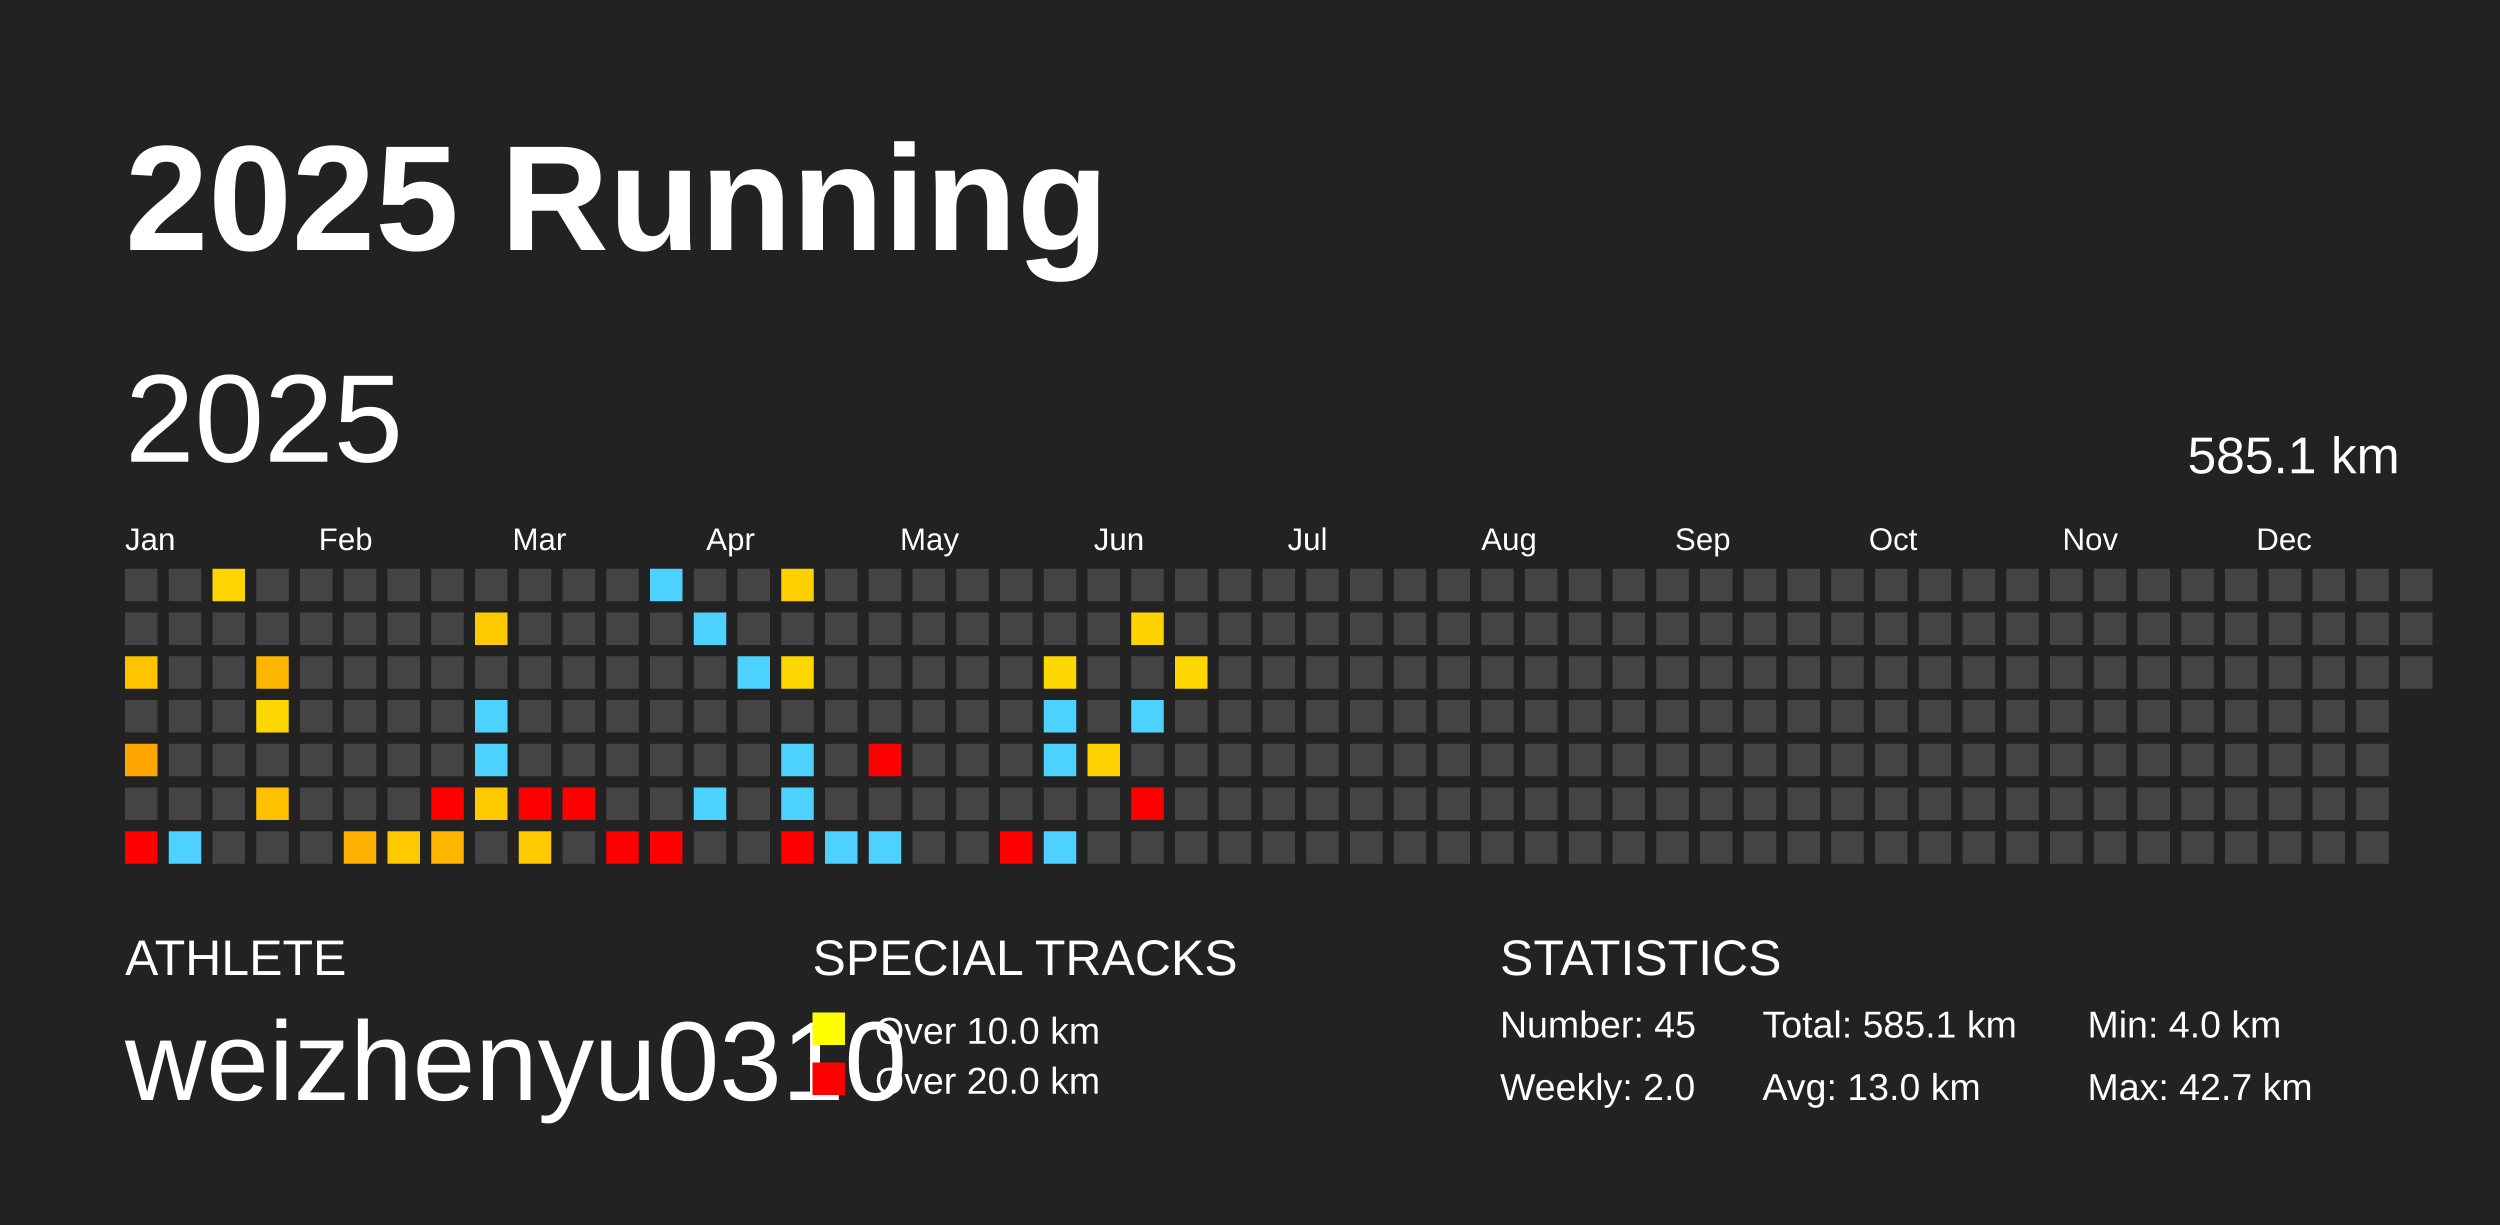
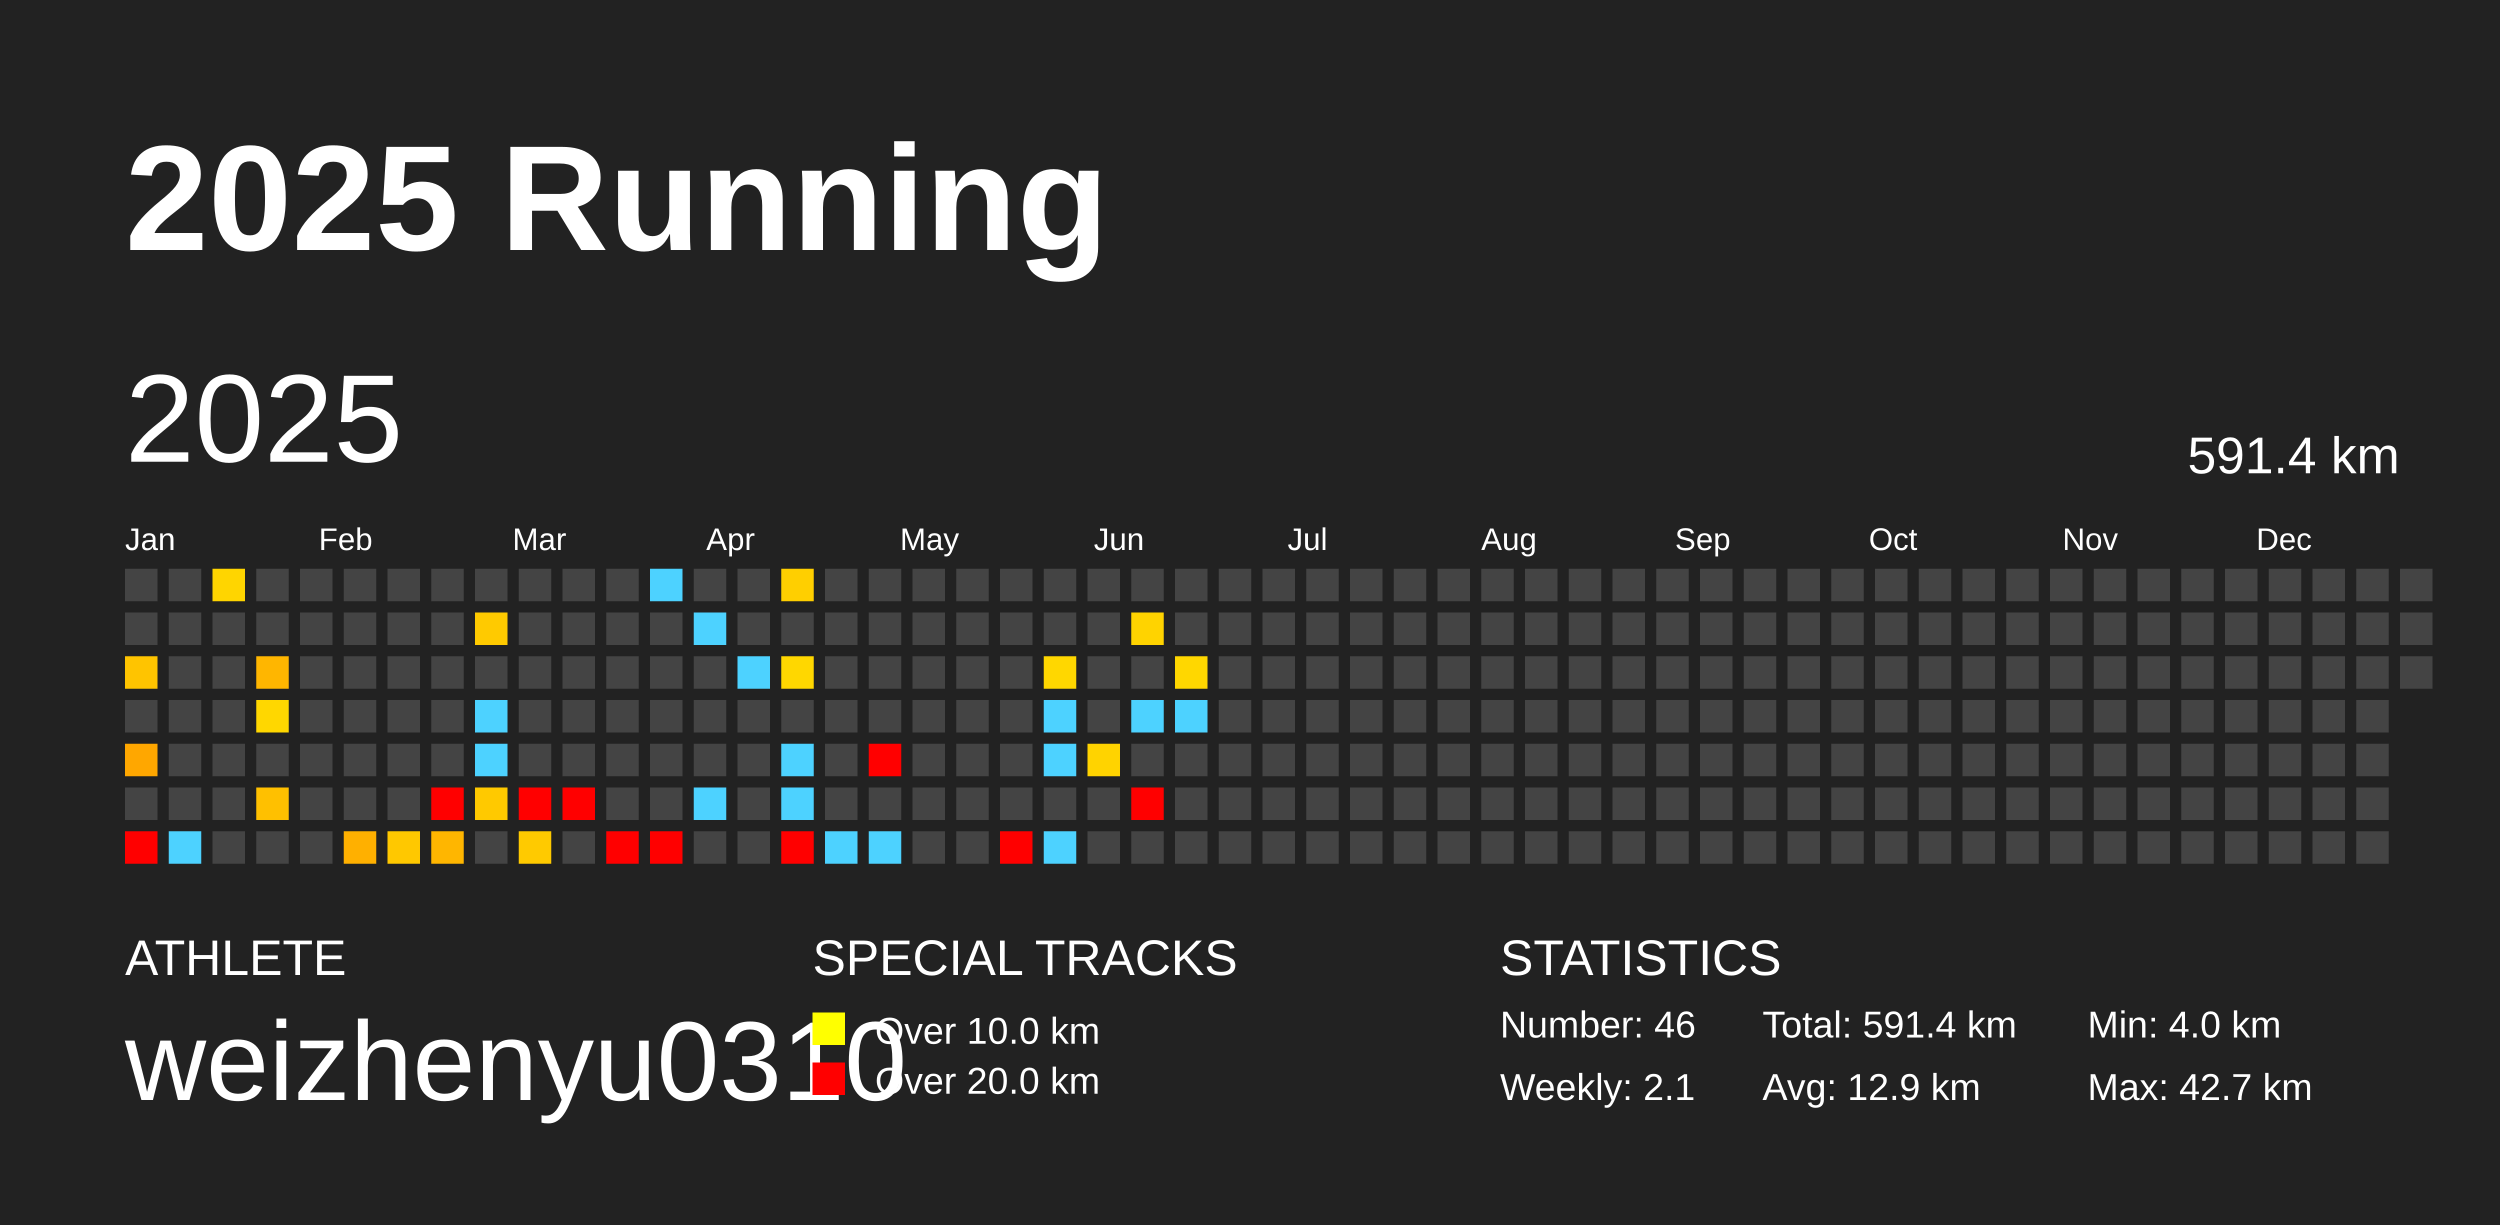
<svg xmlns="http://www.w3.org/2000/svg" baseProfile="full" height="98mm" version="1.1" viewBox="0,0,200,98" width="200mm">
  <defs />
  <rect fill="#222222" height="98" width="200" x="0" y="0" />
  <text fill="#FFFFFF" style="font-size:12px; font-family:Arial; font-weight:bold;" x="10" y="20">2025 Running</text>
  <text fill="#FFFFFF" style="font-size:4px; font-family:Arial" x="10" y="78">ATHLETE</text>
  <text fill="#FFFFFF" style="font-size:9px; font-family:Arial" x="10" y="88">weizhenyu0310</text>
  <text fill="#FFFFFF" style="font-size:4px; font-family:Arial" x="65" y="78">SPECIAL TRACKS</text>
  <rect fill="yellow" height="2.6" width="2.6" x="65" y="81" />
  <text fill="#FFFFFF" style="font-size:3px; font-family:Arial" x="70" y="83.5">Over 10.0 km</text>
  <rect fill="red" height="2.6" width="2.6" x="65" y="85" />
  <text fill="#FFFFFF" style="font-size:3px; font-family:Arial" x="70" y="87.5">Over 20.0 km</text>
  <text fill="#FFFFFF" style="font-size:4px; font-family:Arial" x="120" y="78">STATISTICS</text>
-   <text fill="#FFFFFF" style="font-size:3px; font-family:Arial" x="120" y="83">Number: 45</text>
-   <text fill="#FFFFFF" style="font-size:3px; font-family:Arial" x="120" y="88">Weekly: 2.0</text>
-   <text fill="#FFFFFF" style="font-size:3px; font-family:Arial" x="141" y="83">Total: 585.1 km</text>
-   <text fill="#FFFFFF" style="font-size:3px; font-family:Arial" x="141" y="88">Avg: 13.0 km</text>
+   <text fill="#FFFFFF" style="font-size:3px; font-family:Arial" x="120" y="83">Number: 46</text>
+   <text fill="#FFFFFF" style="font-size:3px; font-family:Arial" x="120" y="88">Weekly: 2.1</text>
+   <text fill="#FFFFFF" style="font-size:3px; font-family:Arial" x="141" y="83">Total: 591.4 km</text>
+   <text fill="#FFFFFF" style="font-size:3px; font-family:Arial" x="141" y="88">Avg: 12.9 km</text>
  <text fill="#FFFFFF" style="font-size:3px; font-family:Arial" x="167" y="83">Min: 4.0 km</text>
  <text fill="#FFFFFF" style="font-size:3px; font-family:Arial" x="167" y="88">Max: 42.7 km</text>
  <text dominant-baseline="hanging" fill="#FFFFFF" style="font-size:10.0px; font-family:Arial;" x="10" y="30">2025</text>
-   <text dominant-baseline="hanging" fill="#FFFFFF" style="font-size:4.125px; font-family:Arial;" x="175" y="35">585.1 km</text>
+   <text dominant-baseline="hanging" fill="#FFFFFF" style="font-size:4.125px; font-family:Arial;" x="175" y="35">591.4 km</text>
  <text fill="#FFFFFF" style="font-size:2.5px; font-family:Arial" x="10.0" y="44">Jan</text>
  <text fill="#FFFFFF" style="font-size:2.5px; font-family:Arial" x="25.5" y="44">Feb</text>
  <text fill="#FFFFFF" style="font-size:2.5px; font-family:Arial" x="41.0" y="44">Mar</text>
  <text fill="#FFFFFF" style="font-size:2.5px; font-family:Arial" x="56.5" y="44">Apr</text>
  <text fill="#FFFFFF" style="font-size:2.5px; font-family:Arial" x="72.0" y="44">May</text>
  <text fill="#FFFFFF" style="font-size:2.5px; font-family:Arial" x="87.5" y="44">Jun</text>
  <text fill="#FFFFFF" style="font-size:2.5px; font-family:Arial" x="103.0" y="44">Jul</text>
  <text fill="#FFFFFF" style="font-size:2.5px; font-family:Arial" x="118.5" y="44">Aug</text>
  <text fill="#FFFFFF" style="font-size:2.5px; font-family:Arial" x="134.0" y="44">Sep</text>
  <text fill="#FFFFFF" style="font-size:2.5px; font-family:Arial" x="149.5" y="44">Oct</text>
  <text fill="#FFFFFF" style="font-size:2.5px; font-family:Arial" x="165.0" y="44">Nov</text>
  <text fill="#FFFFFF" style="font-size:2.5px; font-family:Arial" x="180.5" y="44">Dec</text>
  <rect fill="#444444" height="2.6" width="2.6" x="10.0" y="45.5" />
  <rect fill="#444444" height="2.6" width="2.6" x="10.0" y="49.0" />
  <rect fill="#ffc400" height="2.6" width="2.6" x="10.0" y="52.5" />
  <rect fill="#444444" height="2.6" width="2.6" x="10.0" y="56.0" />
  <rect fill="#ffa700" height="2.6" width="2.6" x="10.0" y="59.5" />
  <rect fill="#444444" height="2.6" width="2.6" x="10.0" y="63.0" />
  <rect fill="red" height="2.6" width="2.6" x="10.0" y="66.5" />
  <rect fill="#444444" height="2.6" width="2.6" x="13.5" y="45.5" />
  <rect fill="#444444" height="2.6" width="2.6" x="13.5" y="49.0" />
  <rect fill="#444444" height="2.6" width="2.6" x="13.5" y="52.5" />
  <rect fill="#444444" height="2.6" width="2.6" x="13.5" y="56.0" />
  <rect fill="#444444" height="2.6" width="2.6" x="13.5" y="59.5" />
  <rect fill="#444444" height="2.6" width="2.6" x="13.5" y="63.0" />
  <rect fill="#4dd2ff" height="2.6" width="2.6" x="13.5" y="66.5" />
  <rect fill="#ffd500" height="2.6" width="2.6" x="17.0" y="45.5" />
  <rect fill="#444444" height="2.6" width="2.6" x="17.0" y="49.0" />
  <rect fill="#444444" height="2.6" width="2.6" x="17.0" y="52.5" />
  <rect fill="#444444" height="2.6" width="2.6" x="17.0" y="56.0" />
  <rect fill="#444444" height="2.6" width="2.6" x="17.0" y="59.5" />
  <rect fill="#444444" height="2.6" width="2.6" x="17.0" y="63.0" />
  <rect fill="#444444" height="2.6" width="2.6" x="17.0" y="66.5" />
  <rect fill="#444444" height="2.6" width="2.6" x="20.5" y="45.5" />
  <rect fill="#444444" height="2.6" width="2.6" x="20.5" y="49.0" />
  <rect fill="#ffb600" height="2.6" width="2.6" x="20.5" y="52.5" />
  <rect fill="#ffd700" height="2.6" width="2.6" x="20.5" y="56.0" />
  <rect fill="#444444" height="2.6" width="2.6" x="20.5" y="59.5" />
  <rect fill="#ffc000" height="2.6" width="2.6" x="20.5" y="63.0" />
  <rect fill="#444444" height="2.6" width="2.6" x="20.5" y="66.5" />
  <rect fill="#444444" height="2.6" width="2.6" x="24.0" y="45.5" />
  <rect fill="#444444" height="2.6" width="2.6" x="24.0" y="49.0" />
  <rect fill="#444444" height="2.6" width="2.6" x="24.0" y="52.5" />
  <rect fill="#444444" height="2.6" width="2.6" x="24.0" y="56.0" />
  <rect fill="#444444" height="2.6" width="2.6" x="24.0" y="59.5" />
  <rect fill="#444444" height="2.6" width="2.6" x="24.0" y="63.0" />
  <rect fill="#444444" height="2.6" width="2.6" x="24.0" y="66.5" />
  <rect fill="#444444" height="2.6" width="2.6" x="27.5" y="45.5" />
  <rect fill="#444444" height="2.6" width="2.6" x="27.5" y="49.0" />
  <rect fill="#444444" height="2.6" width="2.6" x="27.5" y="52.5" />
  <rect fill="#444444" height="2.6" width="2.6" x="27.5" y="56.0" />
  <rect fill="#444444" height="2.6" width="2.6" x="27.5" y="59.5" />
  <rect fill="#444444" height="2.6" width="2.6" x="27.5" y="63.0" />
  <rect fill="#ffb000" height="2.6" width="2.6" x="27.5" y="66.5" />
  <rect fill="#444444" height="2.6" width="2.6" x="31.0" y="45.5" />
  <rect fill="#444444" height="2.6" width="2.6" x="31.0" y="49.0" />
  <rect fill="#444444" height="2.6" width="2.6" x="31.0" y="52.5" />
  <rect fill="#444444" height="2.6" width="2.6" x="31.0" y="56.0" />
  <rect fill="#444444" height="2.6" width="2.6" x="31.0" y="59.5" />
  <rect fill="#444444" height="2.6" width="2.6" x="31.0" y="63.0" />
  <rect fill="#ffc800" height="2.6" width="2.6" x="31.0" y="66.5" />
  <rect fill="#444444" height="2.6" width="2.6" x="34.5" y="45.5" />
  <rect fill="#444444" height="2.6" width="2.6" x="34.5" y="49.0" />
  <rect fill="#444444" height="2.6" width="2.6" x="34.5" y="52.5" />
  <rect fill="#444444" height="2.6" width="2.6" x="34.5" y="56.0" />
  <rect fill="#444444" height="2.6" width="2.6" x="34.5" y="59.5" />
  <rect fill="red" height="2.6" width="2.6" x="34.5" y="63.0" />
  <rect fill="#ffb600" height="2.6" width="2.6" x="34.5" y="66.5" />
  <rect fill="#444444" height="2.6" width="2.6" x="38.0" y="45.5" />
  <rect fill="#ffca00" height="2.6" width="2.6" x="38.0" y="49.0" />
  <rect fill="#444444" height="2.6" width="2.6" x="38.0" y="52.5" />
  <rect fill="#4dd2ff" height="2.6" width="2.6" x="38.0" y="56.0" />
  <rect fill="#4dd2ff" height="2.6" width="2.6" x="38.0" y="59.5" />
  <rect fill="#ffc900" height="2.6" width="2.6" x="38.0" y="63.0" />
  <rect fill="#444444" height="2.6" width="2.6" x="38.0" y="66.5" />
  <rect fill="#444444" height="2.6" width="2.6" x="41.5" y="45.5" />
  <rect fill="#444444" height="2.6" width="2.6" x="41.5" y="49.0" />
  <rect fill="#444444" height="2.6" width="2.6" x="41.5" y="52.5" />
  <rect fill="#444444" height="2.6" width="2.6" x="41.5" y="56.0" />
  <rect fill="#444444" height="2.6" width="2.6" x="41.5" y="59.5" />
  <rect fill="red" height="2.6" width="2.6" x="41.5" y="63.0" />
  <rect fill="#ffca00" height="2.6" width="2.6" x="41.5" y="66.5" />
  <rect fill="#444444" height="2.6" width="2.6" x="45.0" y="45.5" />
  <rect fill="#444444" height="2.6" width="2.6" x="45.0" y="49.0" />
  <rect fill="#444444" height="2.6" width="2.6" x="45.0" y="52.5" />
  <rect fill="#444444" height="2.6" width="2.6" x="45.0" y="56.0" />
  <rect fill="#444444" height="2.6" width="2.6" x="45.0" y="59.5" />
  <rect fill="red" height="2.6" width="2.6" x="45.0" y="63.0" />
  <rect fill="#444444" height="2.6" width="2.6" x="45.0" y="66.5" />
  <rect fill="#444444" height="2.6" width="2.6" x="48.5" y="45.5" />
  <rect fill="#444444" height="2.6" width="2.6" x="48.5" y="49.0" />
  <rect fill="#444444" height="2.6" width="2.6" x="48.5" y="52.5" />
  <rect fill="#444444" height="2.6" width="2.6" x="48.5" y="56.0" />
  <rect fill="#444444" height="2.6" width="2.6" x="48.5" y="59.5" />
  <rect fill="#444444" height="2.6" width="2.6" x="48.5" y="63.0" />
  <rect fill="red" height="2.6" width="2.6" x="48.5" y="66.5" />
  <rect fill="#4dd2ff" height="2.6" width="2.6" x="52.0" y="45.5" />
  <rect fill="#444444" height="2.6" width="2.6" x="52.0" y="49.0" />
  <rect fill="#444444" height="2.6" width="2.6" x="52.0" y="52.5" />
  <rect fill="#444444" height="2.6" width="2.6" x="52.0" y="56.0" />
  <rect fill="#444444" height="2.6" width="2.6" x="52.0" y="59.5" />
  <rect fill="#444444" height="2.6" width="2.6" x="52.0" y="63.0" />
  <rect fill="red" height="2.6" width="2.6" x="52.0" y="66.5" />
  <rect fill="#444444" height="2.6" width="2.6" x="55.5" y="45.5" />
  <rect fill="#4dd2ff" height="2.6" width="2.6" x="55.5" y="49.0" />
  <rect fill="#444444" height="2.6" width="2.6" x="55.5" y="52.5" />
  <rect fill="#444444" height="2.6" width="2.6" x="55.5" y="56.0" />
  <rect fill="#444444" height="2.6" width="2.6" x="55.5" y="59.5" />
  <rect fill="#4dd2ff" height="2.6" width="2.6" x="55.5" y="63.0" />
  <rect fill="#444444" height="2.6" width="2.6" x="55.5" y="66.5" />
  <rect fill="#444444" height="2.6" width="2.6" x="59.0" y="45.5" />
  <rect fill="#444444" height="2.6" width="2.6" x="59.0" y="49.0" />
  <rect fill="#4dd2ff" height="2.6" width="2.6" x="59.0" y="52.5" />
  <rect fill="#444444" height="2.6" width="2.6" x="59.0" y="56.0" />
  <rect fill="#444444" height="2.6" width="2.6" x="59.0" y="59.5" />
  <rect fill="#444444" height="2.6" width="2.6" x="59.0" y="63.0" />
  <rect fill="#444444" height="2.6" width="2.6" x="59.0" y="66.5" />
  <rect fill="#ffcf00" height="2.6" width="2.6" x="62.5" y="45.5" />
  <rect fill="#444444" height="2.6" width="2.6" x="62.5" y="49.0" />
  <rect fill="#ffd700" height="2.6" width="2.6" x="62.5" y="52.5" />
  <rect fill="#444444" height="2.6" width="2.6" x="62.5" y="56.0" />
  <rect fill="#4dd2ff" height="2.6" width="2.6" x="62.5" y="59.5" />
  <rect fill="#4dd2ff" height="2.6" width="2.6" x="62.5" y="63.0" />
  <rect fill="red" height="2.6" width="2.6" x="62.5" y="66.5" />
  <rect fill="#444444" height="2.6" width="2.6" x="66.0" y="45.5" />
  <rect fill="#444444" height="2.6" width="2.6" x="66.0" y="49.0" />
  <rect fill="#444444" height="2.6" width="2.6" x="66.0" y="52.5" />
  <rect fill="#444444" height="2.6" width="2.6" x="66.0" y="56.0" />
  <rect fill="#444444" height="2.6" width="2.6" x="66.0" y="59.5" />
  <rect fill="#444444" height="2.6" width="2.6" x="66.0" y="63.0" />
  <rect fill="#4dd2ff" height="2.6" width="2.6" x="66.0" y="66.5" />
  <rect fill="#444444" height="2.6" width="2.6" x="69.5" y="45.5" />
  <rect fill="#444444" height="2.6" width="2.6" x="69.5" y="49.0" />
  <rect fill="#444444" height="2.6" width="2.6" x="69.5" y="52.5" />
  <rect fill="#444444" height="2.6" width="2.6" x="69.5" y="56.0" />
  <rect fill="red" height="2.6" width="2.6" x="69.5" y="59.5" />
  <rect fill="#444444" height="2.6" width="2.6" x="69.5" y="63.0" />
  <rect fill="#4dd2ff" height="2.6" width="2.6" x="69.5" y="66.5" />
  <rect fill="#444444" height="2.6" width="2.6" x="73.0" y="45.5" />
  <rect fill="#444444" height="2.6" width="2.6" x="73.0" y="49.0" />
  <rect fill="#444444" height="2.6" width="2.6" x="73.0" y="52.5" />
  <rect fill="#444444" height="2.6" width="2.6" x="73.0" y="56.0" />
  <rect fill="#444444" height="2.6" width="2.6" x="73.0" y="59.5" />
  <rect fill="#444444" height="2.6" width="2.6" x="73.0" y="63.0" />
  <rect fill="#444444" height="2.6" width="2.6" x="73.0" y="66.5" />
  <rect fill="#444444" height="2.6" width="2.6" x="76.5" y="45.5" />
  <rect fill="#444444" height="2.6" width="2.6" x="76.5" y="49.0" />
  <rect fill="#444444" height="2.6" width="2.6" x="76.5" y="52.5" />
  <rect fill="#444444" height="2.6" width="2.6" x="76.5" y="56.0" />
  <rect fill="#444444" height="2.6" width="2.6" x="76.5" y="59.5" />
  <rect fill="#444444" height="2.6" width="2.6" x="76.5" y="63.0" />
  <rect fill="#444444" height="2.6" width="2.6" x="76.5" y="66.5" />
  <rect fill="#444444" height="2.6" width="2.6" x="80.0" y="45.5" />
  <rect fill="#444444" height="2.6" width="2.6" x="80.0" y="49.0" />
  <rect fill="#444444" height="2.6" width="2.6" x="80.0" y="52.5" />
  <rect fill="#444444" height="2.6" width="2.6" x="80.0" y="56.0" />
  <rect fill="#444444" height="2.6" width="2.6" x="80.0" y="59.5" />
  <rect fill="#444444" height="2.6" width="2.6" x="80.0" y="63.0" />
  <rect fill="red" height="2.6" width="2.6" x="80.0" y="66.5" />
  <rect fill="#444444" height="2.6" width="2.6" x="83.5" y="45.5" />
  <rect fill="#444444" height="2.6" width="2.6" x="83.5" y="49.0" />
  <rect fill="#ffd700" height="2.6" width="2.6" x="83.5" y="52.5" />
  <rect fill="#4dd2ff" height="2.6" width="2.6" x="83.5" y="56.0" />
  <rect fill="#4dd2ff" height="2.6" width="2.6" x="83.5" y="59.5" />
  <rect fill="#444444" height="2.6" width="2.6" x="83.5" y="63.0" />
  <rect fill="#4dd2ff" height="2.6" width="2.6" x="83.5" y="66.5" />
  <rect fill="#444444" height="2.6" width="2.6" x="87.0" y="45.5" />
  <rect fill="#444444" height="2.6" width="2.6" x="87.0" y="49.0" />
  <rect fill="#444444" height="2.6" width="2.6" x="87.0" y="52.5" />
  <rect fill="#444444" height="2.6" width="2.6" x="87.0" y="56.0" />
  <rect fill="#ffd300" height="2.6" width="2.6" x="87.0" y="59.5" />
  <rect fill="#444444" height="2.6" width="2.6" x="87.0" y="63.0" />
  <rect fill="#444444" height="2.6" width="2.6" x="87.0" y="66.5" />
  <rect fill="#444444" height="2.6" width="2.6" x="90.5" y="45.5" />
  <rect fill="#ffd300" height="2.6" width="2.6" x="90.5" y="49.0" />
  <rect fill="#444444" height="2.6" width="2.6" x="90.5" y="52.5" />
  <rect fill="#4dd2ff" height="2.6" width="2.6" x="90.5" y="56.0" />
  <rect fill="#444444" height="2.6" width="2.6" x="90.5" y="59.5" />
  <rect fill="red" height="2.6" width="2.6" x="90.5" y="63.0" />
  <rect fill="#444444" height="2.6" width="2.6" x="90.5" y="66.5" />
  <rect fill="#444444" height="2.6" width="2.6" x="94.0" y="45.5" />
  <rect fill="#444444" height="2.6" width="2.6" x="94.0" y="49.0" />
  <rect fill="#ffd700" height="2.6" width="2.6" x="94.0" y="52.5" />
-   <rect fill="#444444" height="2.6" width="2.6" x="94.0" y="56.0" />
+   <rect fill="#4dd2ff" height="2.6" width="2.6" x="94.0" y="56.0" />
  <rect fill="#444444" height="2.6" width="2.6" x="94.0" y="59.5" />
  <rect fill="#444444" height="2.6" width="2.6" x="94.0" y="63.0" />
  <rect fill="#444444" height="2.6" width="2.6" x="94.0" y="66.5" />
  <rect fill="#444444" height="2.6" width="2.6" x="97.5" y="45.5" />
  <rect fill="#444444" height="2.6" width="2.6" x="97.5" y="49.0" />
  <rect fill="#444444" height="2.6" width="2.6" x="97.5" y="52.5" />
  <rect fill="#444444" height="2.6" width="2.6" x="97.5" y="56.0" />
  <rect fill="#444444" height="2.6" width="2.6" x="97.5" y="59.5" />
  <rect fill="#444444" height="2.6" width="2.6" x="97.5" y="63.0" />
  <rect fill="#444444" height="2.6" width="2.6" x="97.5" y="66.5" />
  <rect fill="#444444" height="2.6" width="2.6" x="101.0" y="45.5" />
  <rect fill="#444444" height="2.6" width="2.6" x="101.0" y="49.0" />
  <rect fill="#444444" height="2.6" width="2.6" x="101.0" y="52.5" />
  <rect fill="#444444" height="2.6" width="2.6" x="101.0" y="56.0" />
  <rect fill="#444444" height="2.6" width="2.6" x="101.0" y="59.5" />
  <rect fill="#444444" height="2.6" width="2.6" x="101.0" y="63.0" />
  <rect fill="#444444" height="2.6" width="2.6" x="101.0" y="66.5" />
  <rect fill="#444444" height="2.6" width="2.6" x="104.5" y="45.5" />
  <rect fill="#444444" height="2.6" width="2.6" x="104.5" y="49.0" />
  <rect fill="#444444" height="2.6" width="2.6" x="104.5" y="52.5" />
  <rect fill="#444444" height="2.6" width="2.6" x="104.5" y="56.0" />
  <rect fill="#444444" height="2.6" width="2.6" x="104.5" y="59.5" />
  <rect fill="#444444" height="2.6" width="2.6" x="104.5" y="63.0" />
  <rect fill="#444444" height="2.6" width="2.6" x="104.5" y="66.5" />
  <rect fill="#444444" height="2.6" width="2.6" x="108.0" y="45.5" />
  <rect fill="#444444" height="2.6" width="2.6" x="108.0" y="49.0" />
  <rect fill="#444444" height="2.6" width="2.6" x="108.0" y="52.5" />
  <rect fill="#444444" height="2.6" width="2.6" x="108.0" y="56.0" />
  <rect fill="#444444" height="2.6" width="2.6" x="108.0" y="59.5" />
  <rect fill="#444444" height="2.6" width="2.6" x="108.0" y="63.0" />
  <rect fill="#444444" height="2.6" width="2.6" x="108.0" y="66.5" />
  <rect fill="#444444" height="2.6" width="2.6" x="111.5" y="45.5" />
  <rect fill="#444444" height="2.6" width="2.6" x="111.5" y="49.0" />
  <rect fill="#444444" height="2.6" width="2.6" x="111.5" y="52.5" />
  <rect fill="#444444" height="2.6" width="2.6" x="111.5" y="56.0" />
  <rect fill="#444444" height="2.6" width="2.6" x="111.5" y="59.5" />
  <rect fill="#444444" height="2.6" width="2.6" x="111.5" y="63.0" />
  <rect fill="#444444" height="2.6" width="2.6" x="111.5" y="66.5" />
  <rect fill="#444444" height="2.6" width="2.6" x="115.0" y="45.5" />
  <rect fill="#444444" height="2.6" width="2.6" x="115.0" y="49.0" />
  <rect fill="#444444" height="2.6" width="2.6" x="115.0" y="52.5" />
  <rect fill="#444444" height="2.6" width="2.6" x="115.0" y="56.0" />
  <rect fill="#444444" height="2.6" width="2.6" x="115.0" y="59.5" />
  <rect fill="#444444" height="2.6" width="2.6" x="115.0" y="63.0" />
  <rect fill="#444444" height="2.6" width="2.6" x="115.0" y="66.5" />
  <rect fill="#444444" height="2.6" width="2.6" x="118.5" y="45.5" />
  <rect fill="#444444" height="2.6" width="2.6" x="118.5" y="49.0" />
  <rect fill="#444444" height="2.6" width="2.6" x="118.5" y="52.5" />
  <rect fill="#444444" height="2.6" width="2.6" x="118.5" y="56.0" />
  <rect fill="#444444" height="2.6" width="2.6" x="118.5" y="59.5" />
  <rect fill="#444444" height="2.6" width="2.6" x="118.5" y="63.0" />
  <rect fill="#444444" height="2.6" width="2.6" x="118.5" y="66.5" />
  <rect fill="#444444" height="2.6" width="2.6" x="122.0" y="45.5" />
  <rect fill="#444444" height="2.6" width="2.6" x="122.0" y="49.0" />
  <rect fill="#444444" height="2.6" width="2.6" x="122.0" y="52.5" />
  <rect fill="#444444" height="2.6" width="2.6" x="122.0" y="56.0" />
  <rect fill="#444444" height="2.6" width="2.6" x="122.0" y="59.5" />
  <rect fill="#444444" height="2.6" width="2.6" x="122.0" y="63.0" />
  <rect fill="#444444" height="2.6" width="2.6" x="122.0" y="66.5" />
  <rect fill="#444444" height="2.6" width="2.6" x="125.5" y="45.5" />
  <rect fill="#444444" height="2.6" width="2.6" x="125.5" y="49.0" />
  <rect fill="#444444" height="2.6" width="2.6" x="125.5" y="52.5" />
  <rect fill="#444444" height="2.6" width="2.6" x="125.5" y="56.0" />
  <rect fill="#444444" height="2.6" width="2.6" x="125.5" y="59.5" />
  <rect fill="#444444" height="2.6" width="2.6" x="125.5" y="63.0" />
  <rect fill="#444444" height="2.6" width="2.6" x="125.5" y="66.5" />
  <rect fill="#444444" height="2.6" width="2.6" x="129.0" y="45.5" />
  <rect fill="#444444" height="2.6" width="2.6" x="129.0" y="49.0" />
  <rect fill="#444444" height="2.6" width="2.6" x="129.0" y="52.5" />
  <rect fill="#444444" height="2.6" width="2.6" x="129.0" y="56.0" />
  <rect fill="#444444" height="2.6" width="2.6" x="129.0" y="59.5" />
  <rect fill="#444444" height="2.6" width="2.6" x="129.0" y="63.0" />
  <rect fill="#444444" height="2.6" width="2.6" x="129.0" y="66.5" />
  <rect fill="#444444" height="2.6" width="2.6" x="132.5" y="45.5" />
  <rect fill="#444444" height="2.6" width="2.6" x="132.5" y="49.0" />
  <rect fill="#444444" height="2.6" width="2.6" x="132.5" y="52.5" />
  <rect fill="#444444" height="2.6" width="2.6" x="132.5" y="56.0" />
  <rect fill="#444444" height="2.6" width="2.6" x="132.5" y="59.5" />
  <rect fill="#444444" height="2.6" width="2.6" x="132.5" y="63.0" />
  <rect fill="#444444" height="2.6" width="2.6" x="132.5" y="66.5" />
  <rect fill="#444444" height="2.6" width="2.6" x="136.0" y="45.5" />
  <rect fill="#444444" height="2.6" width="2.6" x="136.0" y="49.0" />
  <rect fill="#444444" height="2.6" width="2.6" x="136.0" y="52.5" />
  <rect fill="#444444" height="2.6" width="2.6" x="136.0" y="56.0" />
  <rect fill="#444444" height="2.6" width="2.6" x="136.0" y="59.5" />
  <rect fill="#444444" height="2.6" width="2.6" x="136.0" y="63.0" />
  <rect fill="#444444" height="2.6" width="2.6" x="136.0" y="66.5" />
  <rect fill="#444444" height="2.6" width="2.6" x="139.5" y="45.5" />
  <rect fill="#444444" height="2.6" width="2.6" x="139.5" y="49.0" />
  <rect fill="#444444" height="2.6" width="2.6" x="139.5" y="52.5" />
  <rect fill="#444444" height="2.6" width="2.6" x="139.5" y="56.0" />
  <rect fill="#444444" height="2.6" width="2.6" x="139.5" y="59.5" />
  <rect fill="#444444" height="2.6" width="2.6" x="139.5" y="63.0" />
  <rect fill="#444444" height="2.6" width="2.6" x="139.5" y="66.5" />
  <rect fill="#444444" height="2.6" width="2.6" x="143.0" y="45.5" />
  <rect fill="#444444" height="2.6" width="2.6" x="143.0" y="49.0" />
  <rect fill="#444444" height="2.6" width="2.6" x="143.0" y="52.5" />
  <rect fill="#444444" height="2.6" width="2.6" x="143.0" y="56.0" />
  <rect fill="#444444" height="2.6" width="2.6" x="143.0" y="59.5" />
  <rect fill="#444444" height="2.6" width="2.6" x="143.0" y="63.0" />
  <rect fill="#444444" height="2.6" width="2.6" x="143.0" y="66.5" />
  <rect fill="#444444" height="2.6" width="2.6" x="146.5" y="45.5" />
  <rect fill="#444444" height="2.6" width="2.6" x="146.5" y="49.0" />
  <rect fill="#444444" height="2.6" width="2.6" x="146.5" y="52.5" />
  <rect fill="#444444" height="2.6" width="2.6" x="146.5" y="56.0" />
  <rect fill="#444444" height="2.6" width="2.6" x="146.5" y="59.5" />
  <rect fill="#444444" height="2.6" width="2.6" x="146.5" y="63.0" />
  <rect fill="#444444" height="2.6" width="2.6" x="146.5" y="66.5" />
  <rect fill="#444444" height="2.6" width="2.6" x="150.0" y="45.5" />
  <rect fill="#444444" height="2.6" width="2.6" x="150.0" y="49.0" />
  <rect fill="#444444" height="2.6" width="2.6" x="150.0" y="52.5" />
  <rect fill="#444444" height="2.6" width="2.6" x="150.0" y="56.0" />
  <rect fill="#444444" height="2.6" width="2.6" x="150.0" y="59.5" />
  <rect fill="#444444" height="2.6" width="2.6" x="150.0" y="63.0" />
  <rect fill="#444444" height="2.6" width="2.6" x="150.0" y="66.5" />
  <rect fill="#444444" height="2.6" width="2.6" x="153.5" y="45.5" />
  <rect fill="#444444" height="2.6" width="2.6" x="153.5" y="49.0" />
  <rect fill="#444444" height="2.6" width="2.6" x="153.5" y="52.5" />
  <rect fill="#444444" height="2.6" width="2.6" x="153.5" y="56.0" />
  <rect fill="#444444" height="2.6" width="2.6" x="153.5" y="59.5" />
  <rect fill="#444444" height="2.6" width="2.6" x="153.5" y="63.0" />
  <rect fill="#444444" height="2.6" width="2.6" x="153.5" y="66.5" />
  <rect fill="#444444" height="2.6" width="2.6" x="157.0" y="45.5" />
  <rect fill="#444444" height="2.6" width="2.6" x="157.0" y="49.0" />
  <rect fill="#444444" height="2.6" width="2.6" x="157.0" y="52.5" />
  <rect fill="#444444" height="2.6" width="2.6" x="157.0" y="56.0" />
  <rect fill="#444444" height="2.6" width="2.6" x="157.0" y="59.5" />
  <rect fill="#444444" height="2.6" width="2.6" x="157.0" y="63.0" />
  <rect fill="#444444" height="2.6" width="2.6" x="157.0" y="66.5" />
  <rect fill="#444444" height="2.6" width="2.6" x="160.5" y="45.5" />
  <rect fill="#444444" height="2.6" width="2.6" x="160.5" y="49.0" />
  <rect fill="#444444" height="2.6" width="2.6" x="160.5" y="52.5" />
  <rect fill="#444444" height="2.6" width="2.6" x="160.5" y="56.0" />
  <rect fill="#444444" height="2.6" width="2.6" x="160.5" y="59.5" />
  <rect fill="#444444" height="2.6" width="2.6" x="160.5" y="63.0" />
  <rect fill="#444444" height="2.6" width="2.6" x="160.5" y="66.5" />
  <rect fill="#444444" height="2.6" width="2.6" x="164.0" y="45.5" />
  <rect fill="#444444" height="2.6" width="2.6" x="164.0" y="49.0" />
  <rect fill="#444444" height="2.6" width="2.6" x="164.0" y="52.5" />
  <rect fill="#444444" height="2.6" width="2.6" x="164.0" y="56.0" />
  <rect fill="#444444" height="2.6" width="2.6" x="164.0" y="59.5" />
  <rect fill="#444444" height="2.6" width="2.6" x="164.0" y="63.0" />
  <rect fill="#444444" height="2.6" width="2.6" x="164.0" y="66.5" />
  <rect fill="#444444" height="2.6" width="2.6" x="167.5" y="45.5" />
  <rect fill="#444444" height="2.6" width="2.6" x="167.5" y="49.0" />
  <rect fill="#444444" height="2.6" width="2.6" x="167.5" y="52.5" />
  <rect fill="#444444" height="2.6" width="2.6" x="167.5" y="56.0" />
  <rect fill="#444444" height="2.6" width="2.6" x="167.5" y="59.5" />
  <rect fill="#444444" height="2.6" width="2.6" x="167.5" y="63.0" />
  <rect fill="#444444" height="2.6" width="2.6" x="167.5" y="66.5" />
  <rect fill="#444444" height="2.6" width="2.6" x="171.0" y="45.5" />
  <rect fill="#444444" height="2.6" width="2.6" x="171.0" y="49.0" />
  <rect fill="#444444" height="2.6" width="2.6" x="171.0" y="52.5" />
  <rect fill="#444444" height="2.6" width="2.6" x="171.0" y="56.0" />
  <rect fill="#444444" height="2.6" width="2.6" x="171.0" y="59.5" />
  <rect fill="#444444" height="2.6" width="2.6" x="171.0" y="63.0" />
  <rect fill="#444444" height="2.6" width="2.6" x="171.0" y="66.5" />
  <rect fill="#444444" height="2.6" width="2.6" x="174.5" y="45.5" />
  <rect fill="#444444" height="2.6" width="2.6" x="174.5" y="49.0" />
  <rect fill="#444444" height="2.6" width="2.6" x="174.5" y="52.5" />
  <rect fill="#444444" height="2.6" width="2.6" x="174.5" y="56.0" />
  <rect fill="#444444" height="2.6" width="2.6" x="174.5" y="59.5" />
  <rect fill="#444444" height="2.6" width="2.6" x="174.5" y="63.0" />
  <rect fill="#444444" height="2.6" width="2.6" x="174.5" y="66.5" />
  <rect fill="#444444" height="2.6" width="2.6" x="178.0" y="45.5" />
  <rect fill="#444444" height="2.6" width="2.6" x="178.0" y="49.0" />
  <rect fill="#444444" height="2.6" width="2.6" x="178.0" y="52.5" />
  <rect fill="#444444" height="2.6" width="2.6" x="178.0" y="56.0" />
  <rect fill="#444444" height="2.6" width="2.6" x="178.0" y="59.5" />
  <rect fill="#444444" height="2.6" width="2.6" x="178.0" y="63.0" />
  <rect fill="#444444" height="2.6" width="2.6" x="178.0" y="66.5" />
  <rect fill="#444444" height="2.6" width="2.6" x="181.5" y="45.5" />
  <rect fill="#444444" height="2.6" width="2.6" x="181.5" y="49.0" />
  <rect fill="#444444" height="2.6" width="2.6" x="181.5" y="52.5" />
  <rect fill="#444444" height="2.6" width="2.6" x="181.5" y="56.0" />
  <rect fill="#444444" height="2.6" width="2.6" x="181.5" y="59.5" />
  <rect fill="#444444" height="2.6" width="2.6" x="181.5" y="63.0" />
  <rect fill="#444444" height="2.6" width="2.6" x="181.5" y="66.5" />
  <rect fill="#444444" height="2.6" width="2.6" x="185.0" y="45.5" />
  <rect fill="#444444" height="2.6" width="2.6" x="185.0" y="49.0" />
  <rect fill="#444444" height="2.6" width="2.6" x="185.0" y="52.5" />
  <rect fill="#444444" height="2.6" width="2.6" x="185.0" y="56.0" />
  <rect fill="#444444" height="2.6" width="2.6" x="185.0" y="59.5" />
  <rect fill="#444444" height="2.6" width="2.6" x="185.0" y="63.0" />
  <rect fill="#444444" height="2.6" width="2.6" x="185.0" y="66.5" />
  <rect fill="#444444" height="2.6" width="2.6" x="188.5" y="45.5" />
  <rect fill="#444444" height="2.6" width="2.6" x="188.5" y="49.0" />
  <rect fill="#444444" height="2.6" width="2.6" x="188.5" y="52.5" />
  <rect fill="#444444" height="2.6" width="2.6" x="188.5" y="56.0" />
  <rect fill="#444444" height="2.6" width="2.6" x="188.5" y="59.5" />
  <rect fill="#444444" height="2.6" width="2.6" x="188.5" y="63.0" />
  <rect fill="#444444" height="2.6" width="2.6" x="188.5" y="66.5" />
  <rect fill="#444444" height="2.6" width="2.6" x="192.0" y="45.5" />
  <rect fill="#444444" height="2.6" width="2.6" x="192.0" y="49.0" />
  <rect fill="#444444" height="2.6" width="2.6" x="192.0" y="52.5" />
</svg>
